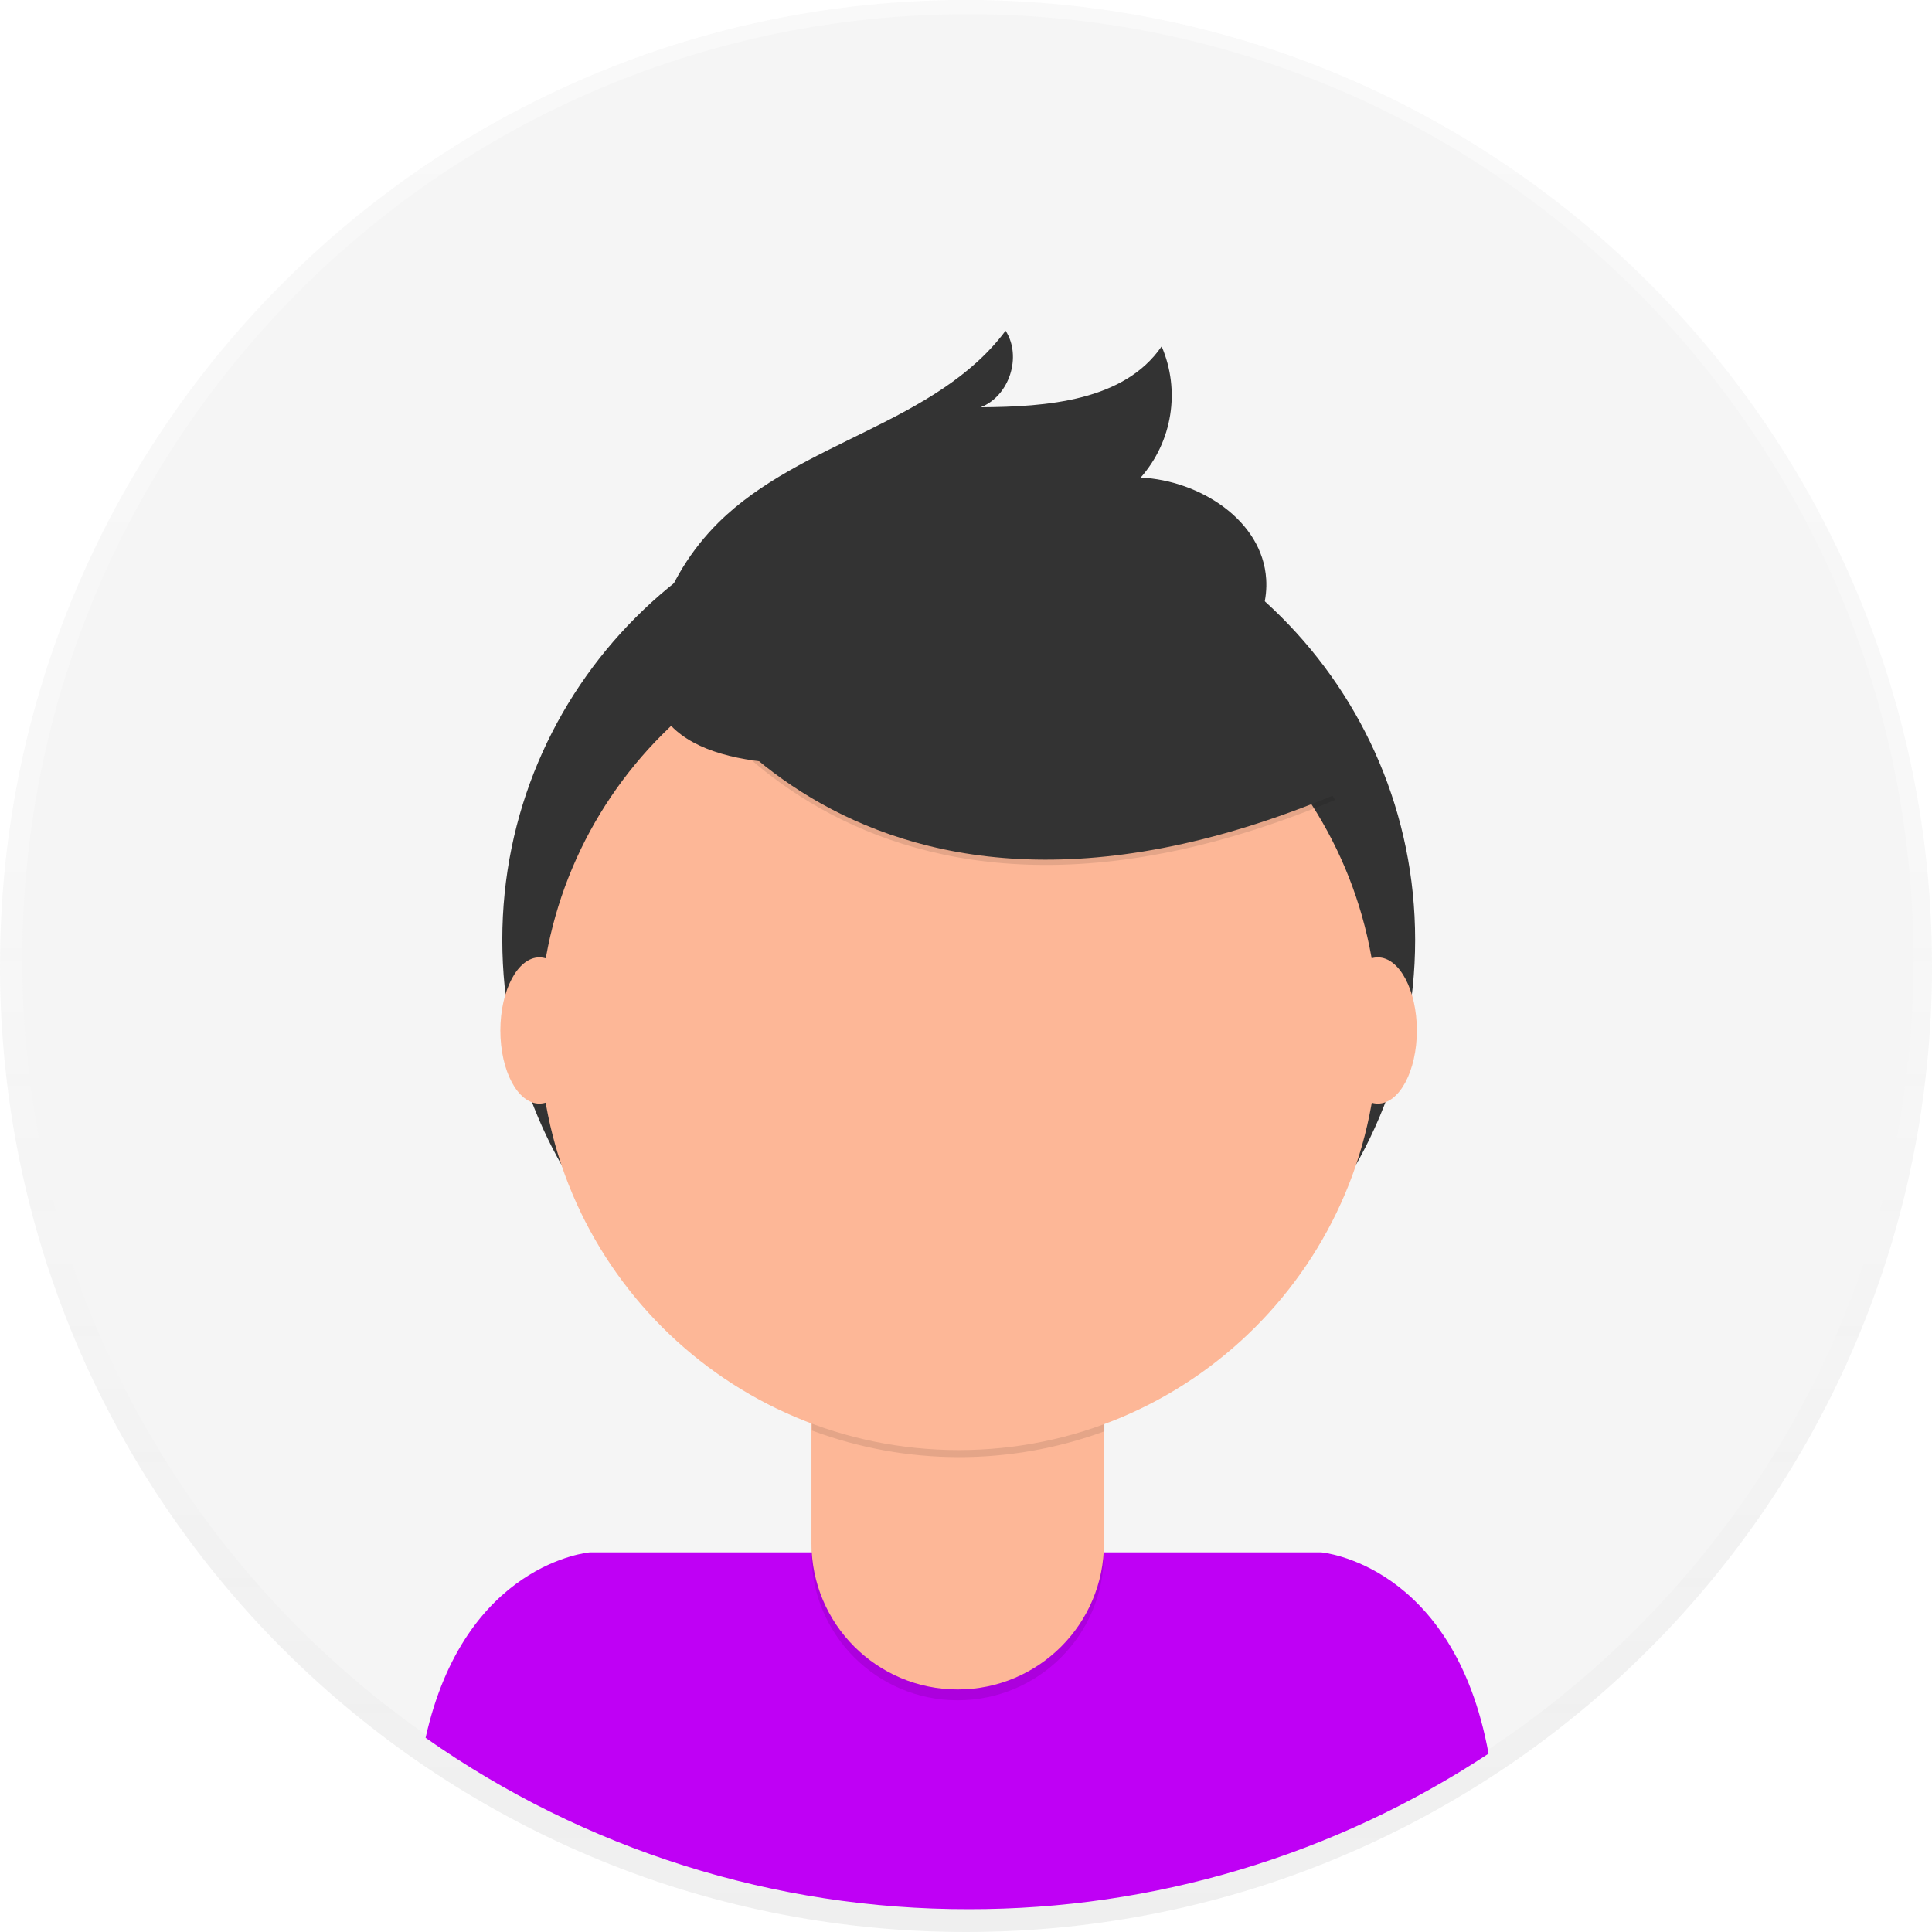
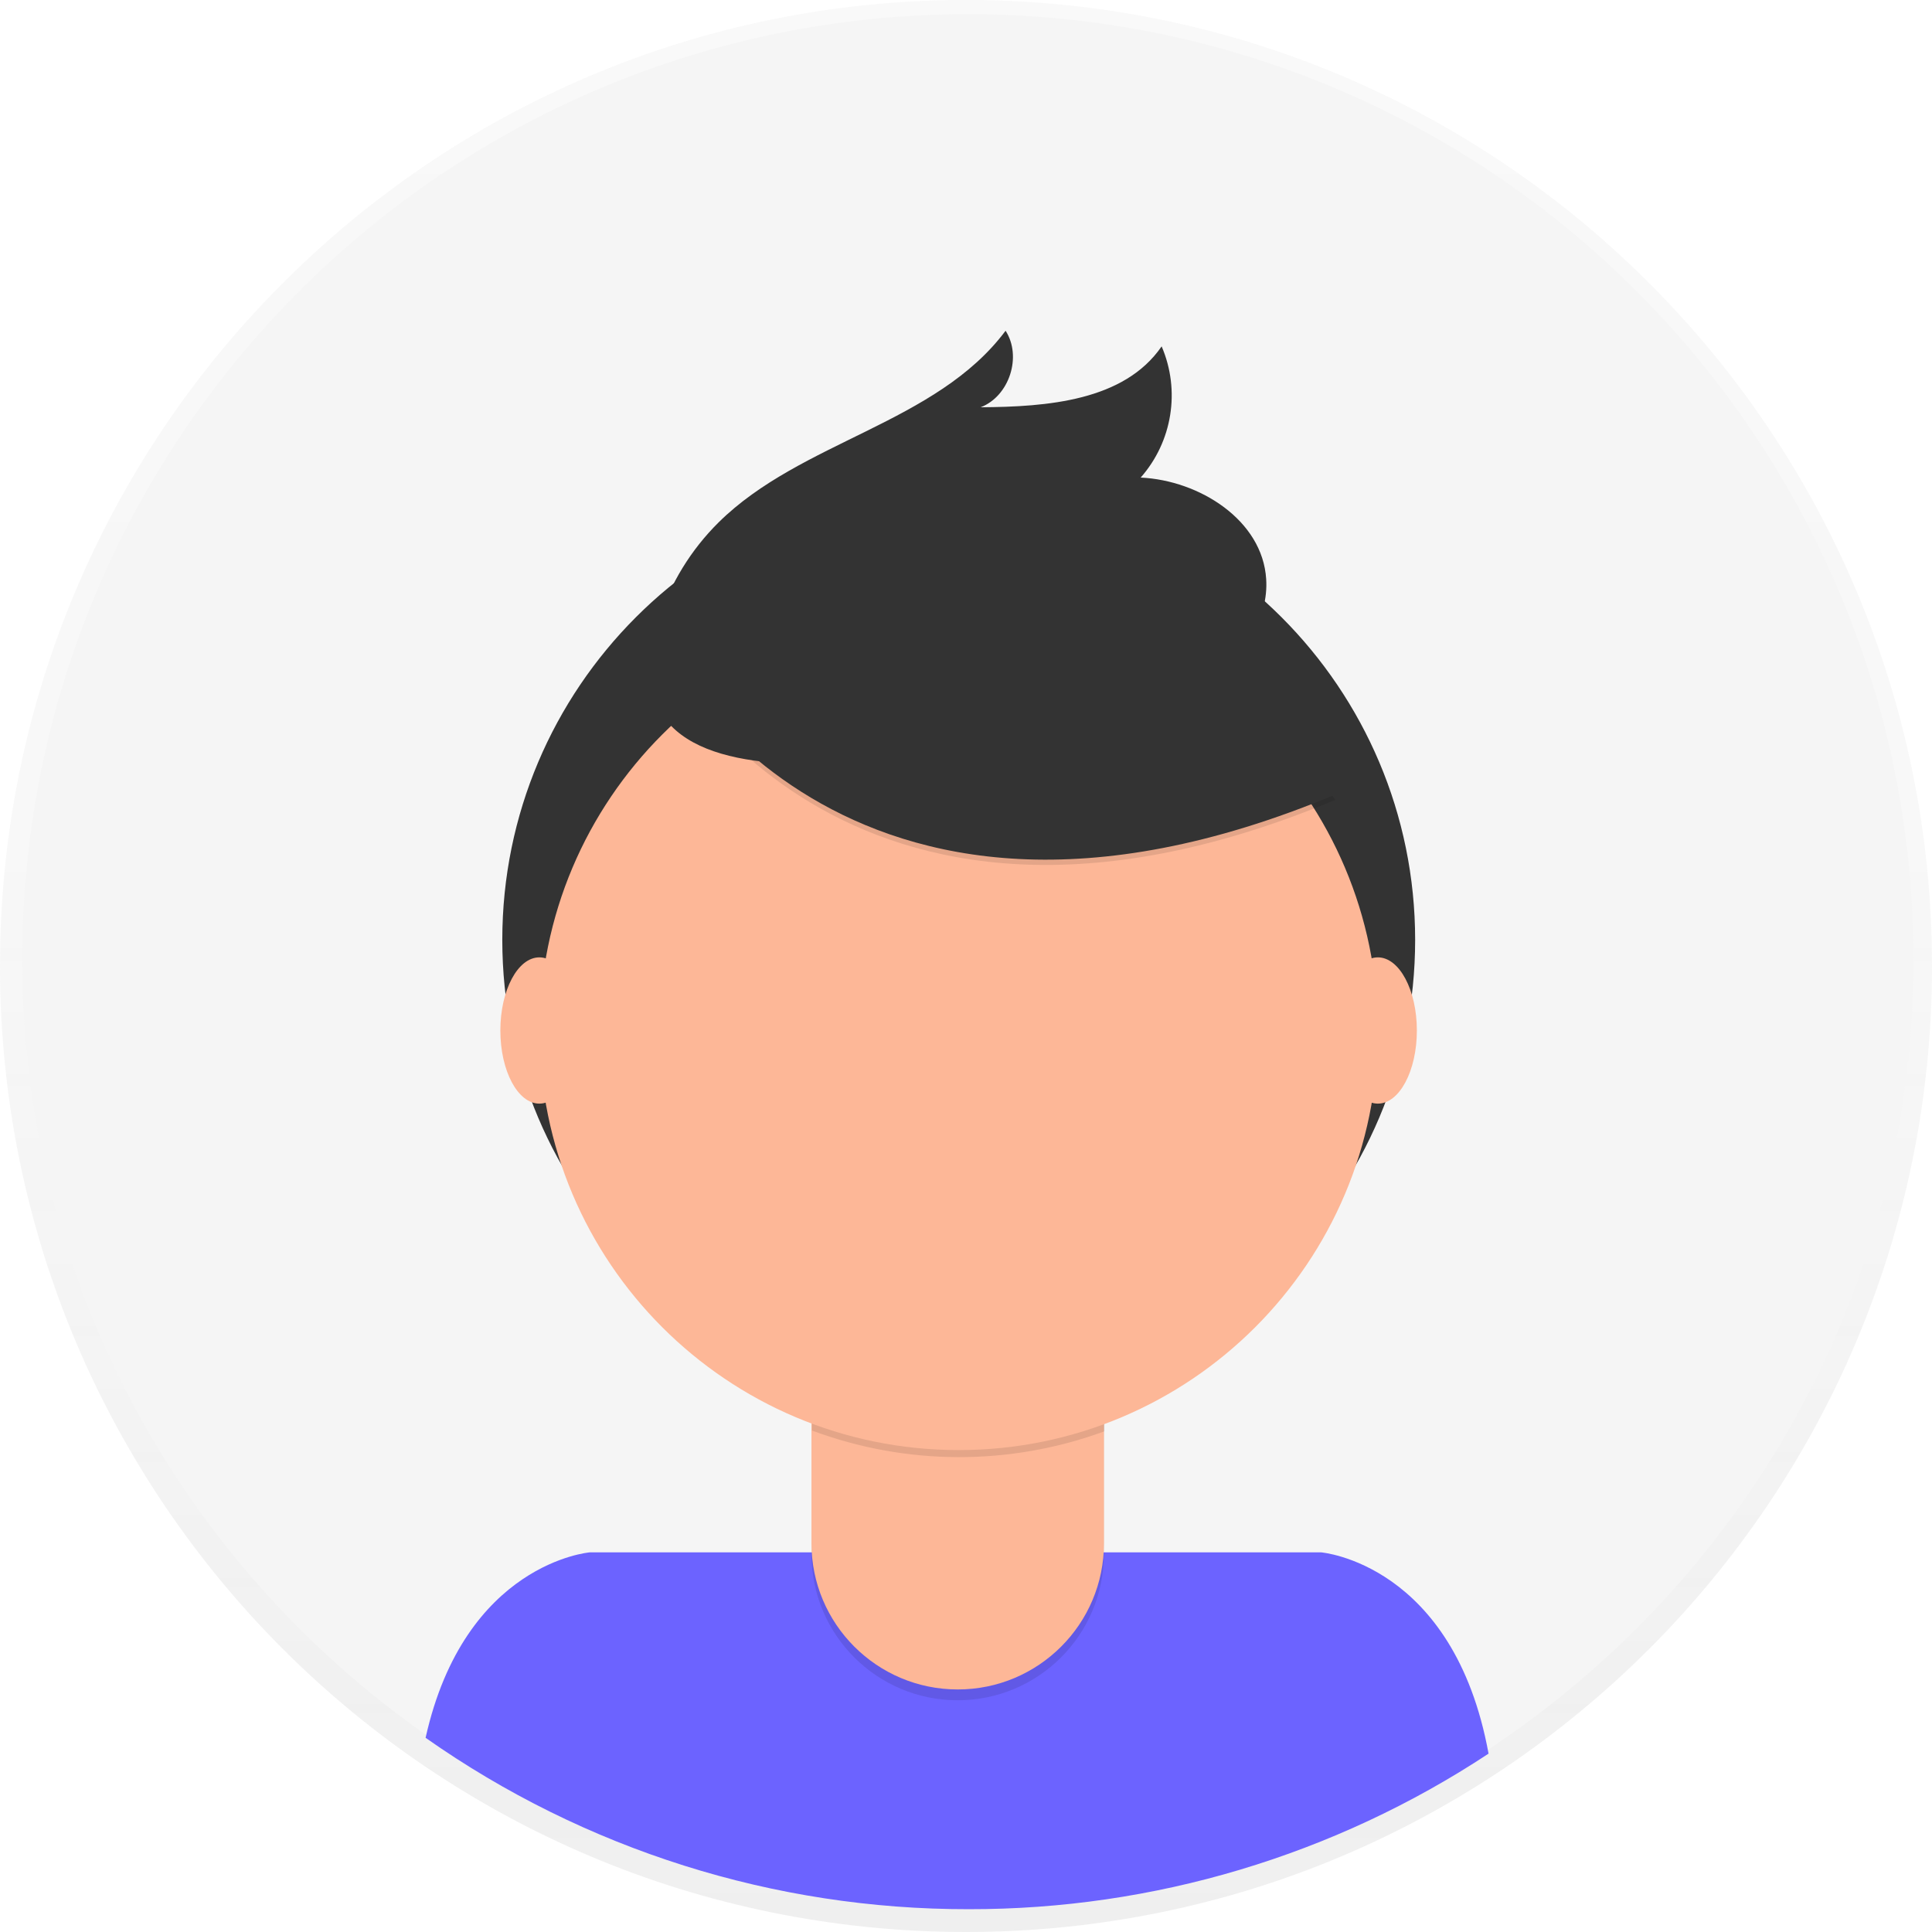
<svg xmlns="http://www.w3.org/2000/svg" id="457bf273-24a3-4fd8-a857-e9b918267d6a" data-name="Layer 1" width="698" height="698" viewBox="0 0 698 698">
  <defs>
    <linearGradient id="b247946c-c62f-4d08-994a-4c3d64e1e98f" x1="349" y1="698" x2="349" gradientUnits="userSpaceOnUse">
      <stop offset="0" stop-color="gray" stop-opacity="0.25" />
      <stop offset="0.54" stop-color="gray" stop-opacity="0.12" />
      <stop offset="1" stop-color="gray" stop-opacity="0.1" />
    </linearGradient>
  </defs>
  <g opacity="0.5">
    <circle cx="349" cy="349" r="349" fill="url(#b247946c-c62f-4d08-994a-4c3d64e1e98f)" />
  </g>
  <circle cx="349.68" cy="346.77" r="341.64" fill="#f5f5f5" />
-   <path d="M601,790.76a340,340,0,0,0,187.79-56.2c-12.59-68.8-60.5-72.72-60.5-72.72H464.09s-45.21,3.71-59.33,67A340.07,340.07,0,0,0,601,790.76Z" transform="translate(-251 -101)" fill="#bf00f5" />
+   <path d="M601,790.76a340,340,0,0,0,187.79-56.2c-12.59-68.8-60.5-72.72-60.5-72.72H464.09s-45.21,3.71-59.33,67A340.07,340.07,0,0,0,601,790.76Z" transform="translate(-251 -101)" fill="#6c63ff" />
  <circle cx="346.37" cy="339.57" r="164.9" fill="#333" />
  <path d="M293.15,476.92H398.81a0,0,0,0,1,0,0v84.53A52.83,52.83,0,0,1,346,614.28h0a52.83,52.83,0,0,1-52.83-52.83V476.92a0,0,0,0,1,0,0Z" opacity="0.1" />
  <path d="M296.5,473h99a3.35,3.35,0,0,1,3.35,3.35v81.18A52.83,52.83,0,0,1,346,610.37h0a52.83,52.83,0,0,1-52.83-52.83V476.35A3.35,3.35,0,0,1,296.5,473Z" fill="#fdb797" />
  <path d="M544.34,617.82a152.07,152.07,0,0,0,105.66.29v-13H544.34Z" transform="translate(-251 -101)" opacity="0.1" />
  <circle cx="346.37" cy="372.44" r="151.45" fill="#fdb797" />
  <path d="M489.49,335.68S553.32,465.24,733.37,390l-41.92-65.73-74.31-26.67Z" transform="translate(-251 -101)" opacity="0.1" />
  <path d="M489.49,333.78s63.83,129.56,243.88,54.3l-41.92-65.73-74.31-26.67Z" transform="translate(-251 -101)" fill="#333" />
  <path d="M488.93,325a87.49,87.49,0,0,1,21.69-35.27c29.79-29.45,78.63-35.66,103.68-69.24,6,9.32,1.36,23.65-9,27.65,24-.16,51.81-2.26,65.38-22a44.89,44.89,0,0,1-7.57,47.4c21.27,1,44,15.4,45.34,36.65.92,14.16-8,27.56-19.59,35.68s-25.71,11.85-39.56,14.9C608.86,369.7,462.54,407.07,488.93,325Z" transform="translate(-251 -101)" fill="#333" />
  <ellipse cx="194.86" cy="372.3" rx="14.09" ry="26.42" fill="#fdb797" />
  <ellipse cx="497.8" cy="372.3" rx="14.09" ry="26.42" fill="#fdb797" />
</svg>
